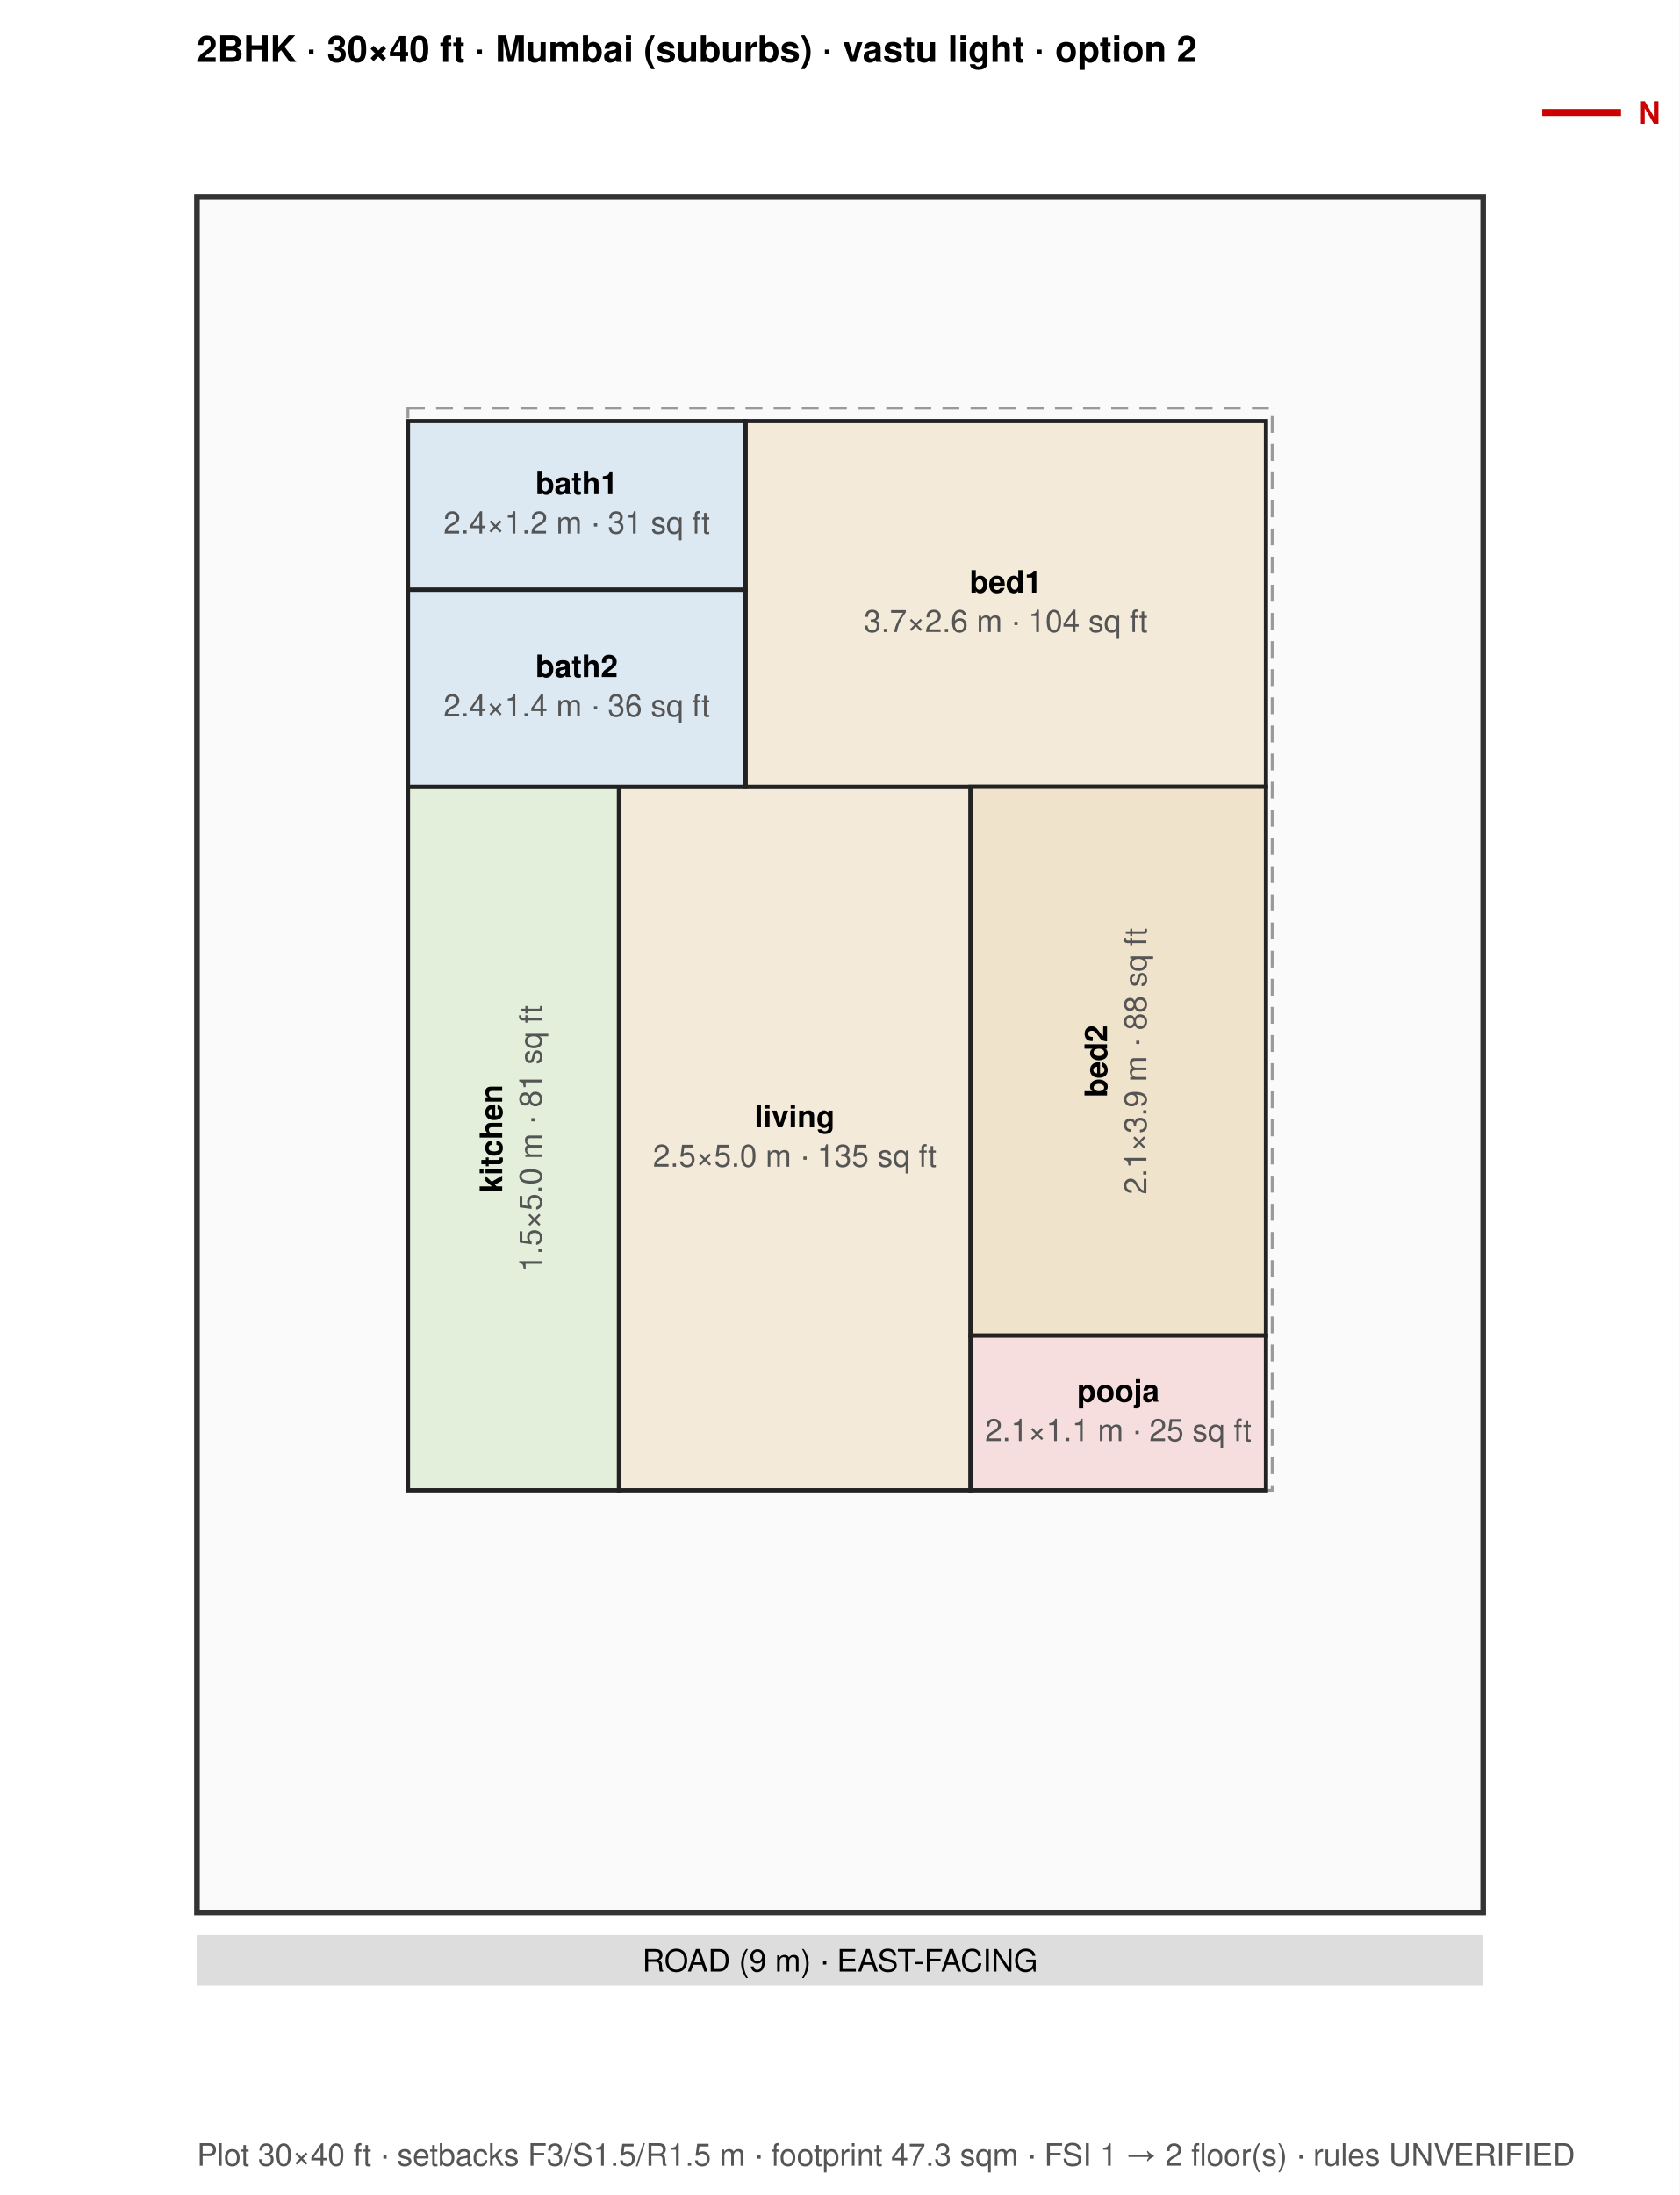
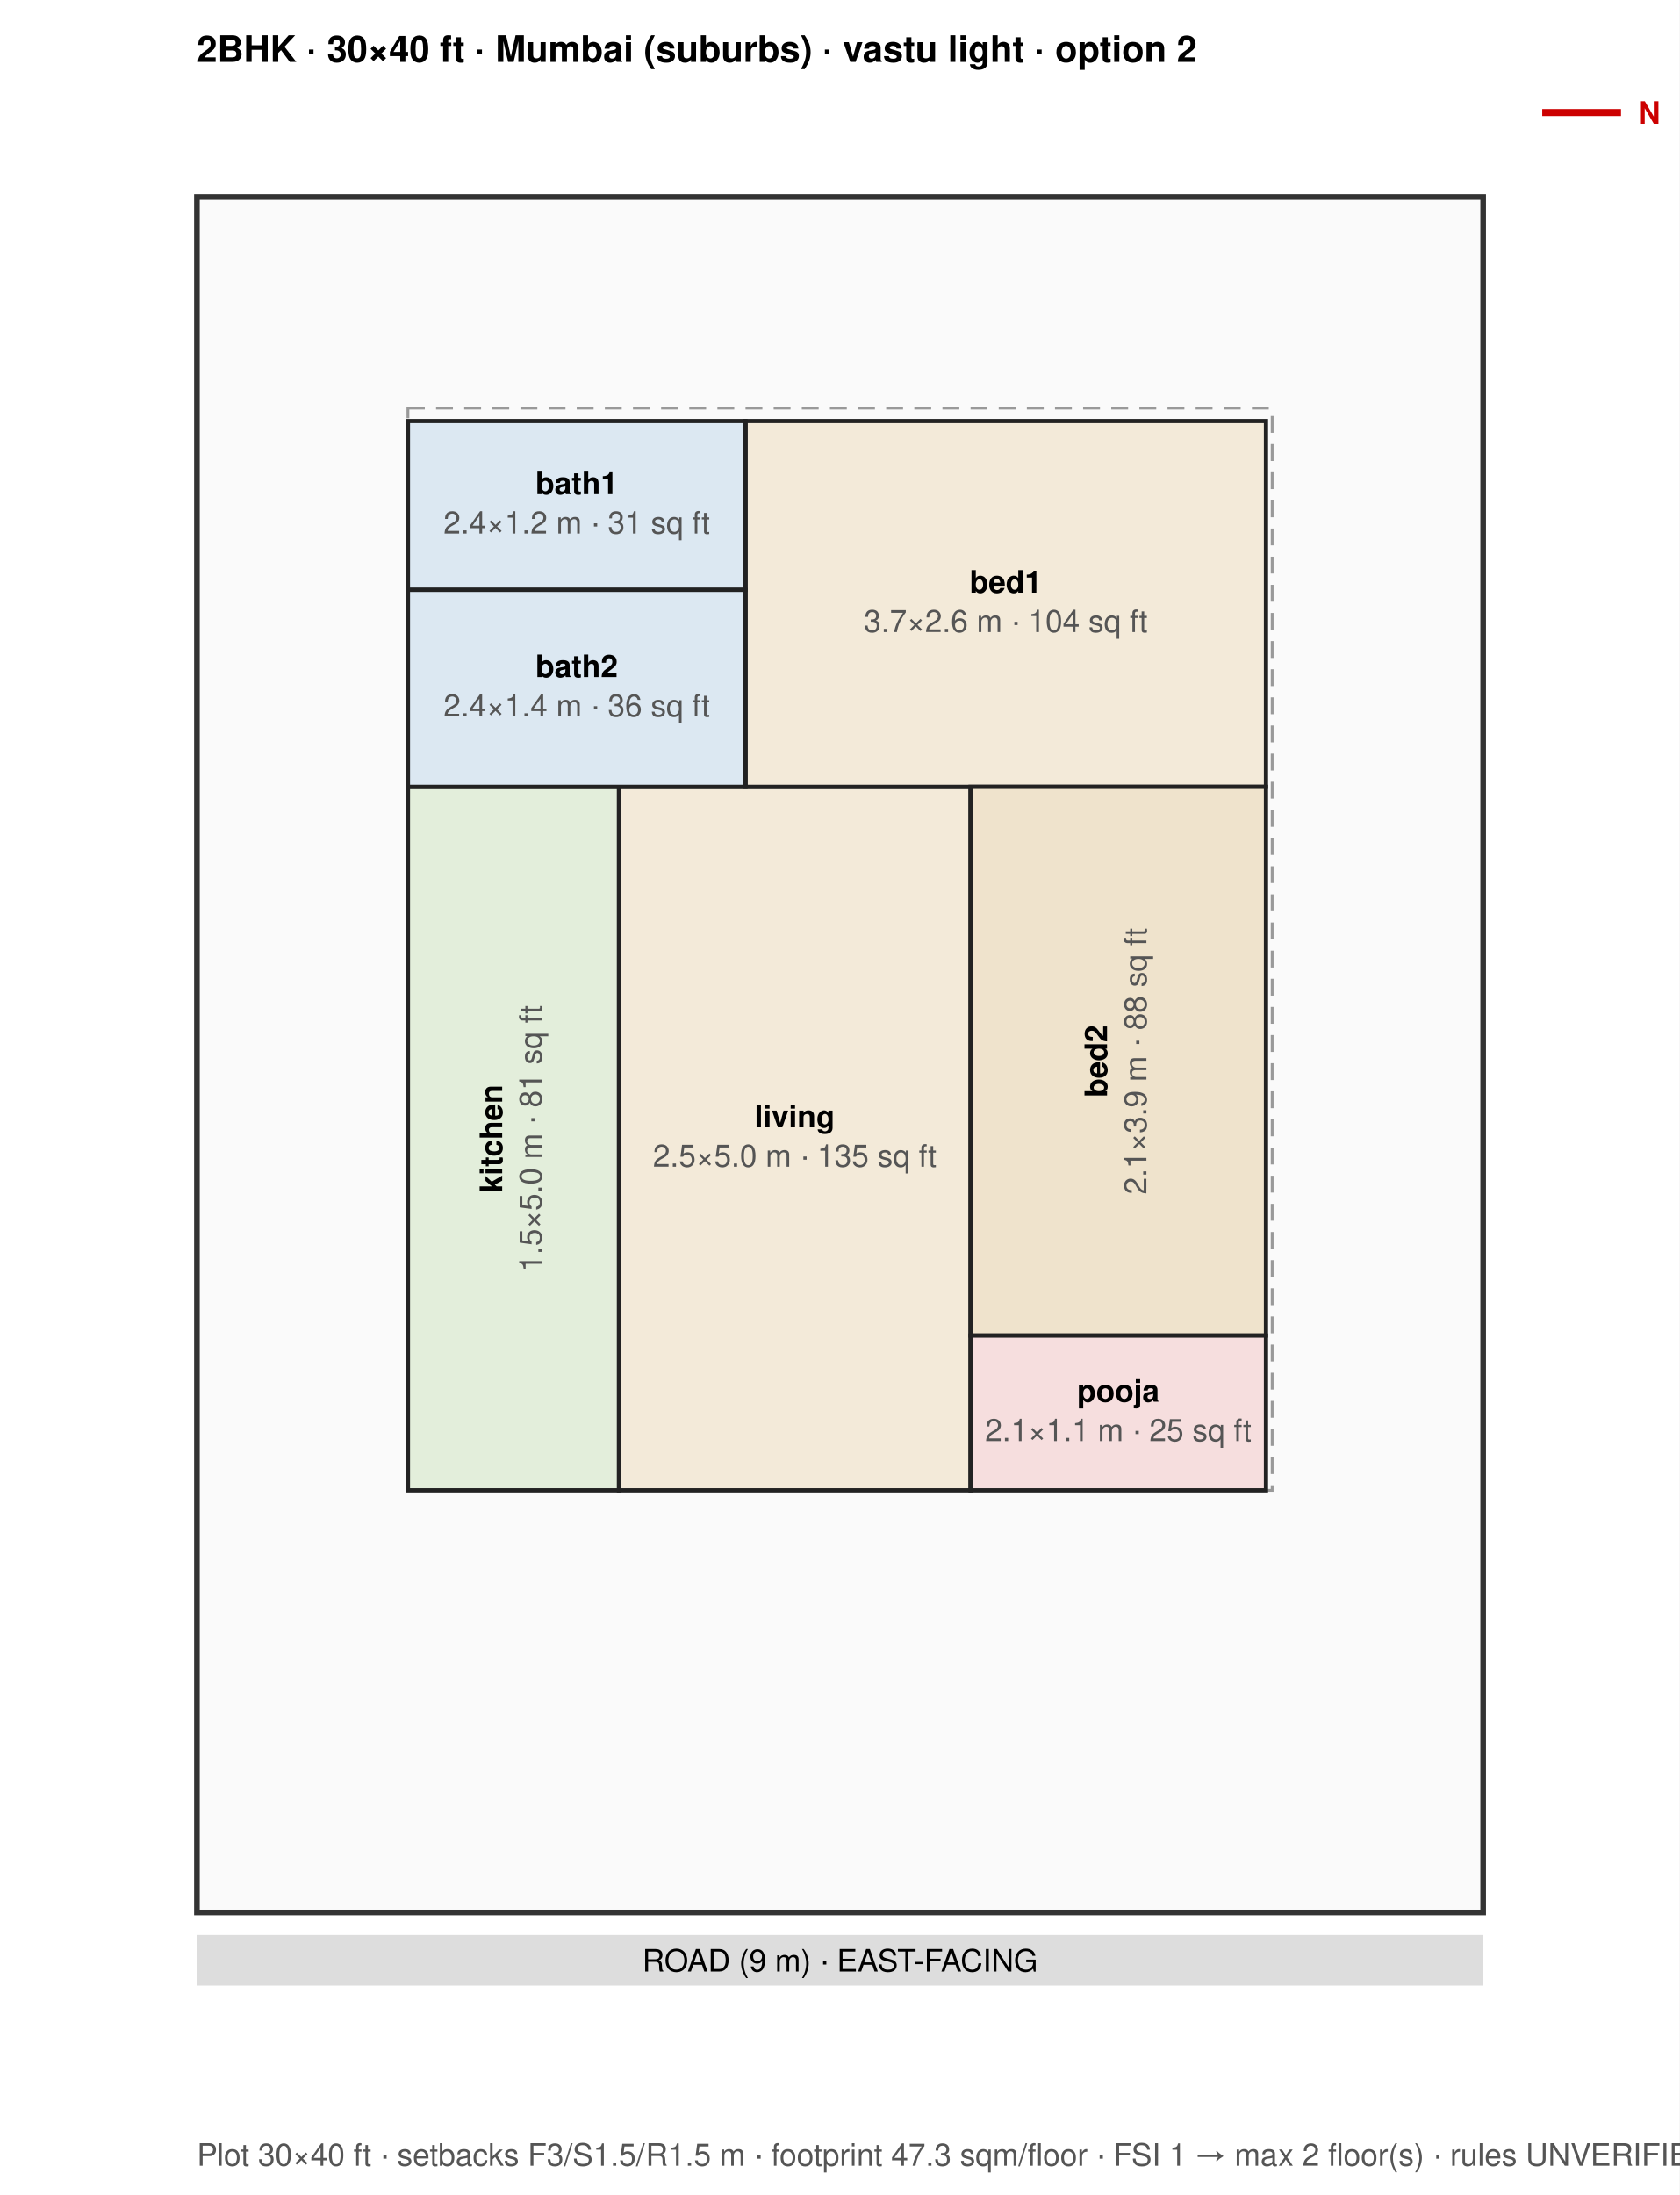
<svg xmlns="http://www.w3.org/2000/svg" viewBox="0 0 597 780" font-family="Helvetica, Arial, sans-serif" font-size="11">
  <rect width="100%" height="100%" fill="#ffffff" />
  <text x="70" y="22" font-size="13" font-weight="bold">2BHK · 30×40 ft · Mumbai (suburbs) · vastu light · option 2</text>
-   <rect x="70" y="70" width="457.2" height="609.6" fill="#fafafa" stroke="#333" stroke-width="2" />
+   <rect x="70.0" y="70" width="457.2" height="609.6" fill="#fafafa" stroke="#333" stroke-width="2" />
  <rect x="145.0" y="145.0" width="307.2" height="384.6" fill="none" stroke="#999" stroke-dasharray="6 4" />
  <rect x="220.0" y="279.6" width="125.0" height="250.0" fill="#f3ead9" stroke="#222" stroke-width="1.5" />
  <g>
    <text x="282.5" y="400.6" text-anchor="middle" font-weight="bold">living</text>
    <text x="282.5" y="414.6" text-anchor="middle" fill="#555">2.5×5.0 m · 135 sq ft</text>
  </g>
  <rect x="145.0" y="279.6" width="75.0" height="250.0" fill="#e3eedb" stroke="#222" stroke-width="1.5" />
  <g transform="rotate(-90 182.5 404.6)">
    <text x="182.5" y="400.6" text-anchor="middle" font-weight="bold">kitchen</text>
    <text x="182.5" y="414.6" text-anchor="middle" fill="#555">1.5×5.0 m · 81 sq ft</text>
  </g>
  <rect x="265.0" y="149.6" width="185.0" height="130.0" fill="#f3ead9" stroke="#222" stroke-width="1.5" />
  <g>
    <text x="357.5" y="210.6" text-anchor="middle" font-weight="bold">bed1</text>
    <text x="357.5" y="224.6" text-anchor="middle" fill="#555">3.7×2.6 m · 104 sq ft</text>
  </g>
  <rect x="345.0" y="279.6" width="105.0" height="195.0" fill="#efe3cc" stroke="#222" stroke-width="1.5" />
  <g transform="rotate(-90 397.5 377.1)">
    <text x="397.5" y="373.1" text-anchor="middle" font-weight="bold">bed2</text>
    <text x="397.5" y="387.1" text-anchor="middle" fill="#555">2.1×3.9 m · 88 sq ft</text>
  </g>
  <rect x="145.0" y="149.6" width="120.0" height="60.0" fill="#dce8f2" stroke="#222" stroke-width="1.5" />
  <g>
    <text x="205.0" y="175.6" text-anchor="middle" font-weight="bold">bath1</text>
    <text x="205.0" y="189.6" text-anchor="middle" fill="#555">2.4×1.2 m · 31 sq ft</text>
  </g>
  <rect x="145.0" y="209.6" width="120.0" height="70.0" fill="#dce8f2" stroke="#222" stroke-width="1.5" />
  <g>
    <text x="205.0" y="240.6" text-anchor="middle" font-weight="bold">bath2</text>
    <text x="205.0" y="254.6" text-anchor="middle" fill="#555">2.4×1.4 m · 36 sq ft</text>
  </g>
  <rect x="345.0" y="474.6" width="105.0" height="55.0" fill="#f6dede" stroke="#222" stroke-width="1.5" />
  <g>
    <text x="397.5" y="498.1" text-anchor="middle" font-weight="bold">pooja</text>
    <text x="397.5" y="512.1" text-anchor="middle" fill="#555">2.1×1.1 m · 25 sq ft</text>
  </g>
-   <rect x="70" y="687.6" width="457.2" height="18" fill="#ddd" />
+   <rect x="70.0" y="687.6" width="457.2" height="18" fill="#ddd" />
  <text x="298.6" y="700.6" text-anchor="middle">ROAD (9 m) · EAST-FACING</text>
  <line x1="548.2" y1="40" x2="576.2" y2="40" stroke="#c00" stroke-width="2.5" />
  <text x="586.2" y="44" text-anchor="middle" fill="#c00" font-weight="bold">N</text>
-   <text x="70" y="769.6" fill="#555">Plot 30×40 ft · setbacks F3/S1.5/R1.5 m · footprint 47.3 sqm · FSI 1 → 2 floor(s) · rules UNVERIFIED</text>
+   <text x="70" y="769.6" fill="#555">Plot 30×40 ft · setbacks F3/S1.5/R1.5 m · footprint 47.3 sqm/floor · FSI 1 → max 2 floor(s) · rules UNVERIFIED</text>
</svg>
